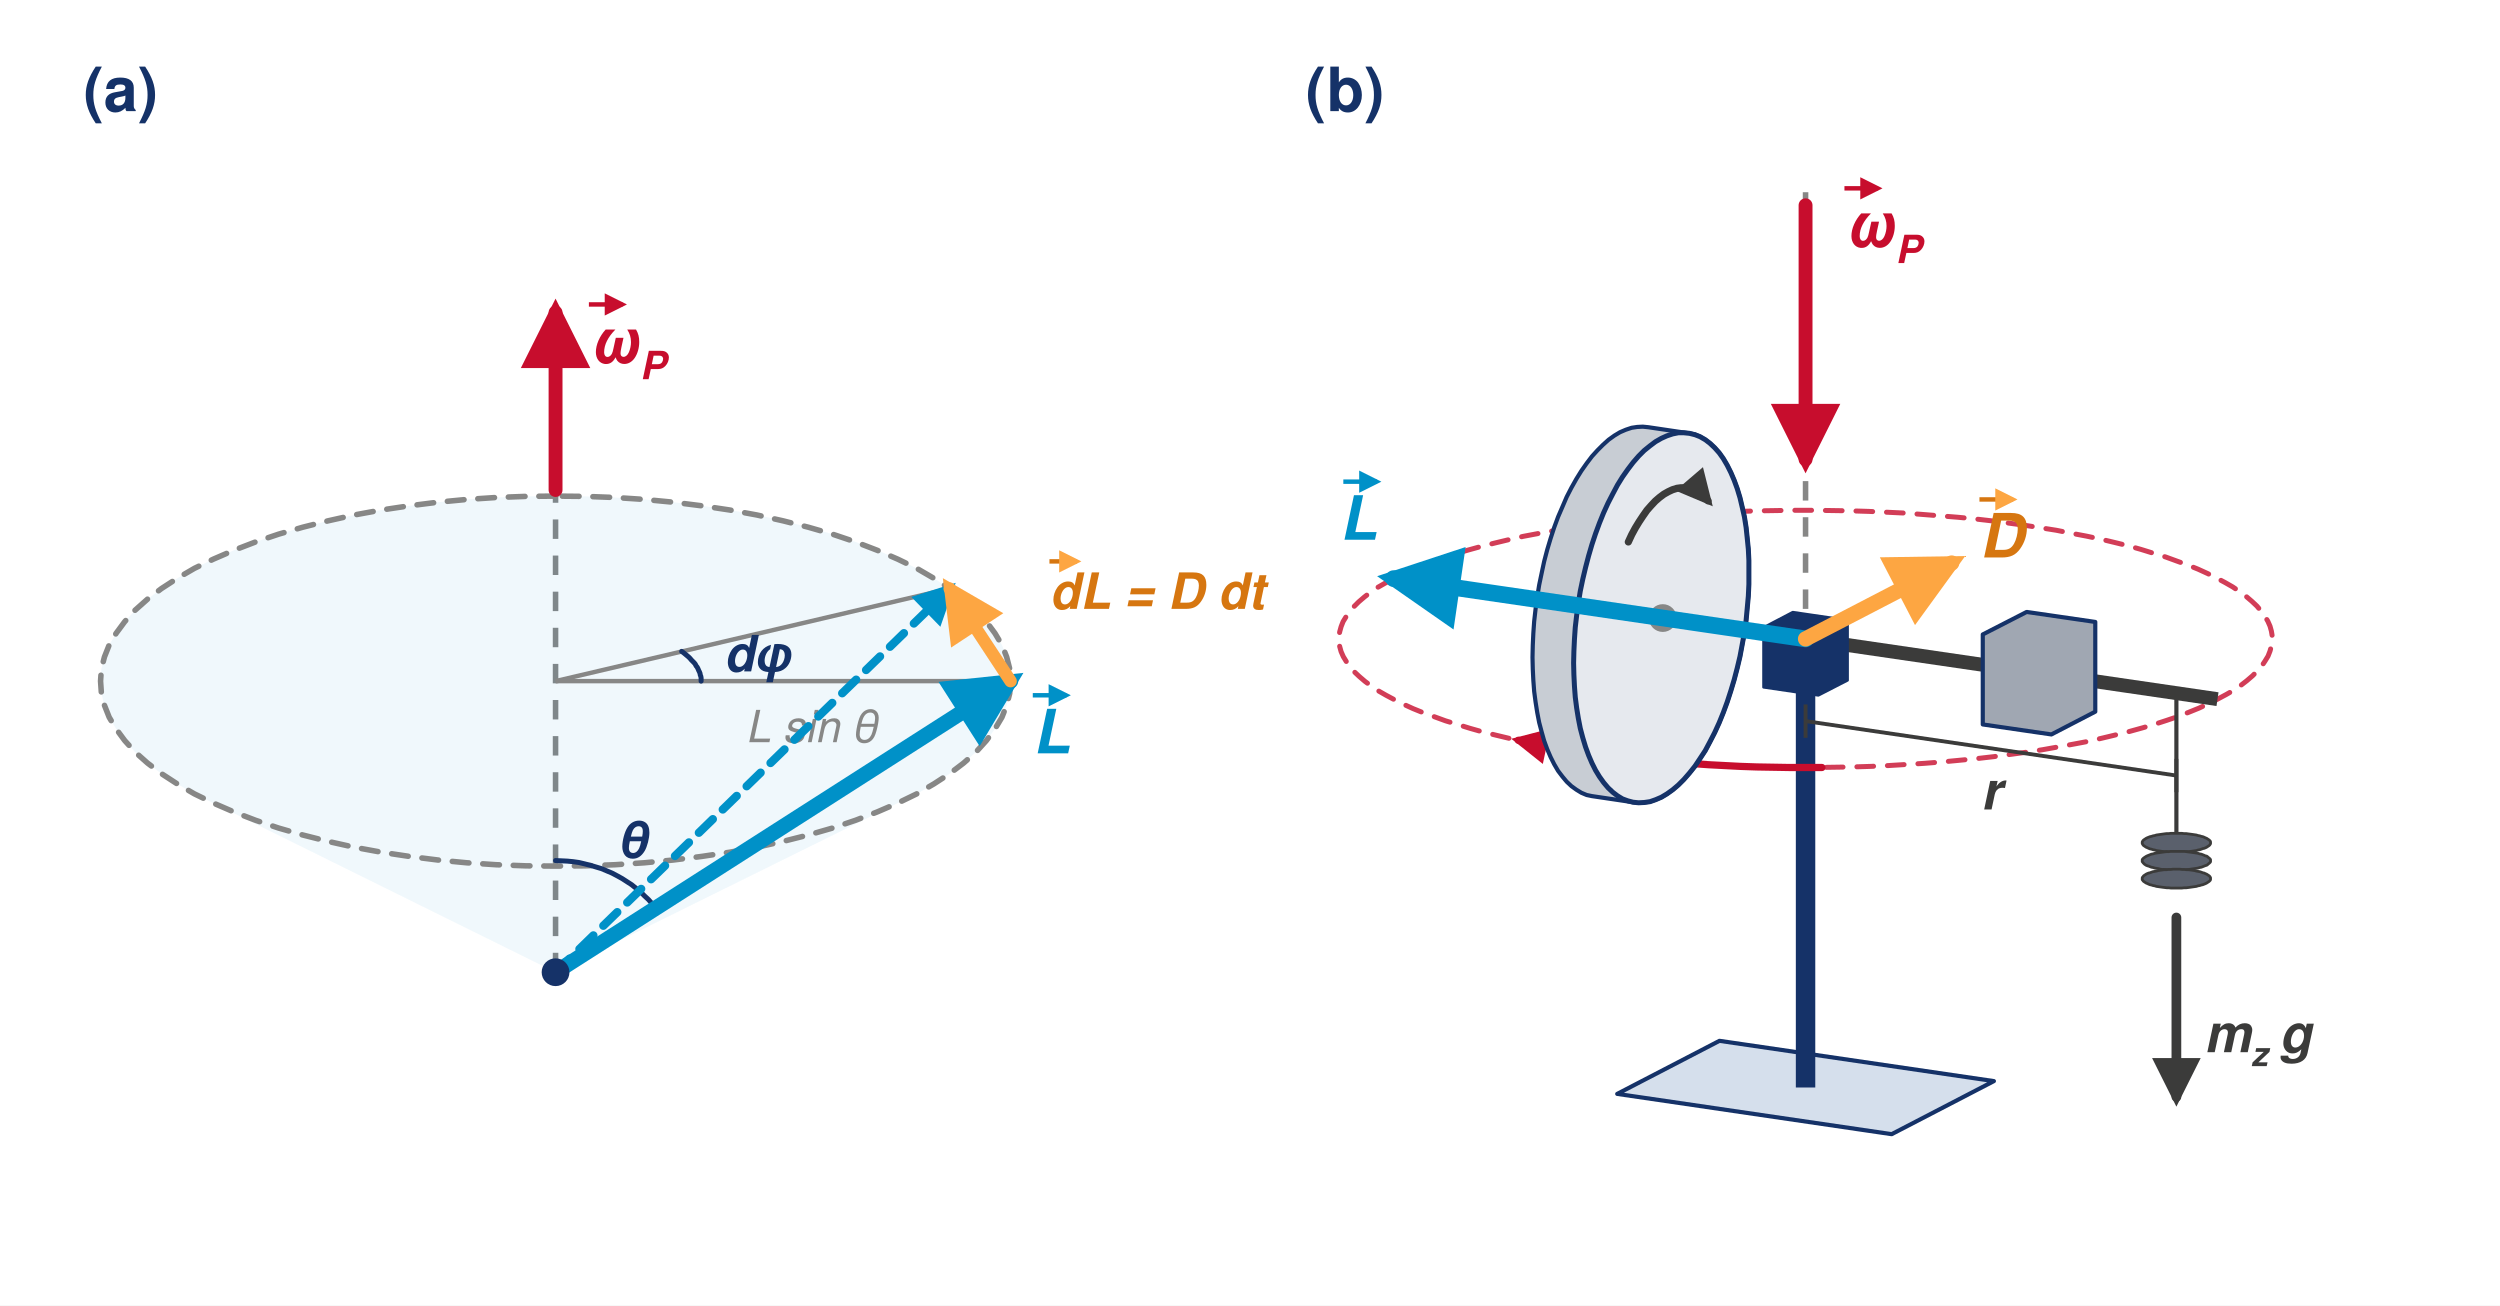
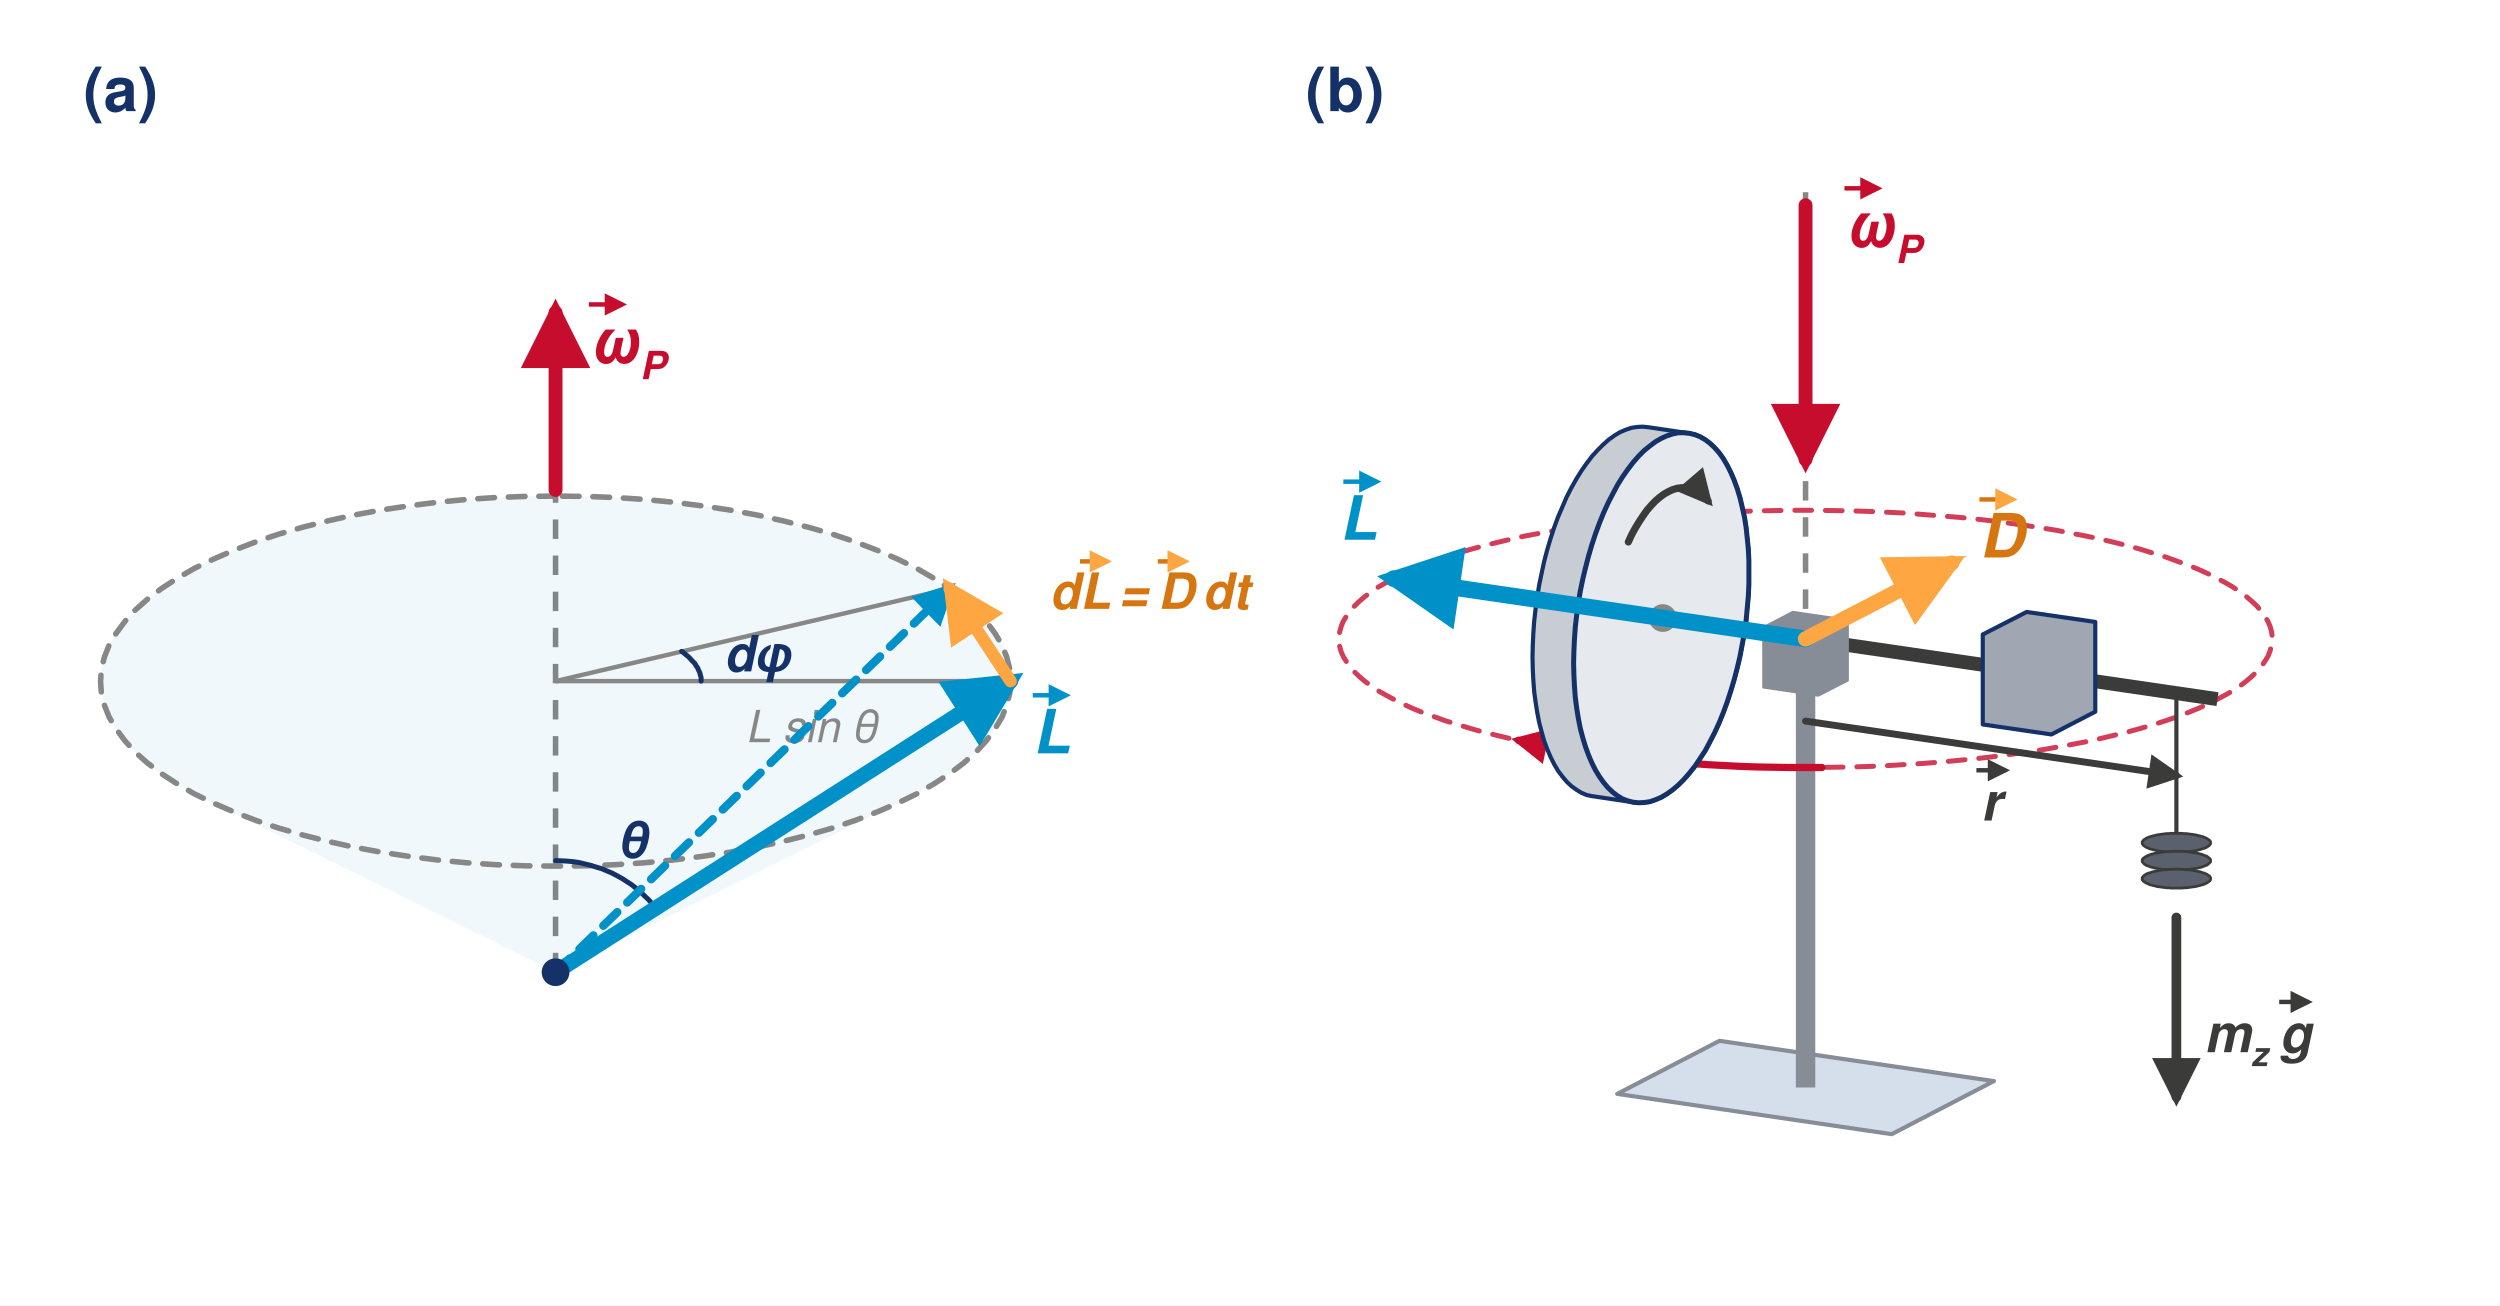
<svg xmlns="http://www.w3.org/2000/svg" viewBox="0 0 900 470" width="900" height="470">
  <defs>
    <marker id="arr-navy" viewBox="0 0 10 10" refX="8" refY="5" markerWidth="5" markerHeight="5" orient="auto-start-reverse">
      <path d="M0,0 L10,5 L0,10 z" fill="rgb(21,50,104)" />
    </marker>
    <marker id="arr-L" viewBox="0 0 10 10" refX="8" refY="5" markerWidth="5" markerHeight="5" orient="auto-start-reverse">
      <path d="M0,0 L10,5 L0,10 z" fill="rgb(0,145,200)" />
    </marker>
    <marker id="arr-D" viewBox="0 0 10 10" refX="8" refY="5" markerWidth="5" markerHeight="5" orient="auto-start-reverse">
      <path d="M0,0 L10,5 L0,10 z" fill="rgb(253,166,66)" />
    </marker>
    <marker id="arr-P" viewBox="0 0 10 10" refX="8" refY="5" markerWidth="5" markerHeight="5" orient="auto-start-reverse">
      <path d="M0,0 L10,5 L0,10 z" fill="rgb(199,13,45)" />
    </marker>
    <marker id="arr-graph" viewBox="0 0 10 10" refX="8" refY="5" markerWidth="5" markerHeight="5" orient="auto-start-reverse">
      <path d="M0,0 L10,5 L0,10 z" fill="rgb(59,59,58)" />
    </marker>
    <marker id="arr-grey" viewBox="0 0 10 10" refX="8" refY="5" markerWidth="5" markerHeight="5" orient="auto-start-reverse">
      <path d="M0,0 L10,5 L0,10 z" fill="rgb(135,135,134)" />
    </marker>
  </defs>
  <rect width="900" height="470" fill="white" />
  <text x="30.0" y="40.0" fill="rgb(21,50,104)" font-size="22" font-style="normal" font-weight="bold" text-anchor="start" font-family="Helvetica, Arial, sans-serif">(a)</text>
  <line x1="200.0" y1="350.0" x2="200.0" y2="121.6" stroke="rgb(135,135,134)" stroke-width="2" stroke-dasharray="7 6" />
  <polygon points="36.2,245.2 36.5,240.8 37.6,236.5 39.3,232.2 41.8,228.0 44.9,223.8 48.6,219.7 53.1,215.7 58.1,211.9 63.8,208.2 70.0,204.6 76.8,201.3 84.2,198.1 92.0,195.1 100.3,192.3 109.0,189.8 118.1,187.5 127.5,185.4 137.3,183.6 147.3,182.1 157.6,180.8 168.0,179.8 178.6,179.1 189.3,178.7 200.0,178.6 210.7,178.7 221.4,179.1 232.0,179.8 242.4,180.8 252.7,182.1 262.7,183.6 272.5,185.4 281.9,187.5 291.0,189.8 299.7,192.3 308.0,195.1 315.9,198.1 323.2,201.3 330.0,204.6 336.2,208.2 341.9,211.9 346.9,215.7 351.4,219.7 355.1,223.8 358.2,228.0 360.7,232.2 362.4,236.5 363.5,240.8 363.8,245.2 363.5,249.6 362.4,253.9 360.7,258.2 358.2,262.4 355.1,266.6 351.4,270.7 346.9,274.7 341.9,278.5 336.2,282.2 330.0,285.8 323.2,289.1 200.0,350.0 76.8,289.1 70.0,285.8 63.8,282.2 58.1,278.5 53.1,274.7 48.6,270.7 44.9,266.6 41.8,262.4 39.3,258.2 37.6,253.9 36.5,249.6" fill="rgb(0,145,200)" fill-opacity="0.06" stroke="none" stroke-width="1.5" stroke-linejoin="round" />
  <polyline points="200.0,178.6 189.3,178.7 178.6,179.1 168.0,179.8 157.6,180.8 147.3,182.1 137.3,183.6 127.5,185.4 118.1,187.5 109.0,189.8 100.3,192.3 92.0,195.1 84.2,198.1 76.8,201.3 70.0,204.6 63.8,208.2 58.1,211.9 53.1,215.7 48.6,219.7 44.9,223.8 41.8,228.0 39.3,232.2 37.6,236.5 36.5,240.8 36.2,245.2 36.5,249.6 37.6,253.9 39.3,258.2 41.8,262.4 44.9,266.6 48.6,270.7 53.1,274.7 58.1,278.5 63.8,282.2 70.0,285.8 76.8,289.1 84.2,292.3 92.0,295.3 100.3,298.1 109.0,300.6 118.1,302.9 127.5,305.0 137.3,306.8 147.3,308.3 157.6,309.6 168.0,310.6 178.6,311.3 189.3,311.7 200.0,311.8 210.7,311.7 221.4,311.3 232.0,310.6 242.4,309.6 252.7,308.3 262.7,306.8 272.5,305.0 281.9,302.9 291.0,300.6 299.7,298.1 308.0,295.3 315.8,292.3 323.2,289.1 330.0,285.8 336.2,282.2 341.9,278.5 346.9,274.7 351.4,270.7 355.1,266.6 358.2,262.4 360.7,258.2 362.4,253.9 363.5,249.6 363.8,245.2 363.5,240.8 362.4,236.5 360.7,232.2 358.2,228.0 355.1,223.8 351.4,219.7 346.9,215.7 341.9,211.9 336.2,208.2 330.0,204.6 323.2,201.3 315.8,198.1 308.0,195.1 299.7,192.3 291.0,189.8 281.9,187.5 272.5,185.4 262.7,183.6 252.7,182.1 242.4,180.8 232.0,179.8 221.4,179.1 210.7,178.7 200.0,178.6" fill="none" stroke="rgb(135,135,134)" stroke-width="2" stroke-dasharray="6 5" stroke-linejoin="round" stroke-linecap="round" opacity="1" />
  <line x1="200.0" y1="245.2" x2="363.8" y2="245.2" stroke="rgb(135,135,134)" stroke-width="1.6" />
  <line x1="200.0" y1="245.2" x2="341.9" y2="211.9" stroke="rgb(135,135,134)" stroke-width="1.6" />
  <polyline points="252.4,245.2 252.4,244.6 252.4,244.1 252.3,243.5 252.1,243.0 252.0,242.4 251.8,241.9 251.5,241.3 251.3,240.8 251.0,240.2 250.6,239.7 250.3,239.1 249.9,238.6 249.4,238.1 248.9,237.6 248.4,237.0 247.9,236.5 247.3,236.0 246.7,235.5 246.1,235.0 245.4,234.5" fill="none" stroke="rgb(21,50,104)" stroke-width="1.8" stroke-linejoin="round" stroke-linecap="round" opacity="1" />
  <text x="260.6" y="241.7" fill="rgb(21,50,104)" font-size="18" font-style="italic" font-weight="bold" text-anchor="start" font-family="Helvetica, Arial, sans-serif">dφ</text>
  <text x="291.9" y="267.2" fill="rgb(135,135,134)" font-size="16" font-style="italic" font-weight="normal" text-anchor="middle" font-family="Helvetica, Arial, sans-serif">L sin θ</text>
  <polyline points="200.0,309.8 202.1,309.9 204.2,310.0 206.3,310.2 208.4,310.5 210.5,311.0 212.5,311.5 214.5,312.1 216.5,312.7 218.4,313.5 220.3,314.3 222.2,315.3 224.0,316.3 225.7,317.4 227.4,318.5 229.0,319.8 230.6,321.1 232.0,322.5 233.5,323.9 234.8,325.4 236.0,326.9" fill="none" stroke="rgb(21,50,104)" stroke-width="1.8" stroke-linejoin="round" stroke-linecap="round" opacity="1" />
  <text x="222.5" y="308.7" fill="rgb(21,50,104)" font-size="18" font-style="italic" font-weight="bold" text-anchor="start" font-family="Helvetica, Arial, sans-serif">θ</text>
  <line x1="200.0" y1="350.0" x2="341.9" y2="211.9" stroke="rgb(0,145,200)" stroke-width="3" stroke-dasharray="7 5" stroke-linecap="round" marker-end="url(#arr-L)" />
  <line x1="200.0" y1="350.0" x2="363.8" y2="245.2" stroke="rgb(0,145,200)" stroke-width="5.5" stroke-linecap="round" marker-end="url(#arr-L)" />
  <text x="371.8" y="271.2" fill="rgb(0,145,200)" font-size="22" font-style="italic" font-weight="bold" text-anchor="start" font-family="Helvetica, Arial, sans-serif">L</text>
  <line x1="371.8" y1="250.3" x2="383.9" y2="250.3" stroke="rgb(0,145,200)" stroke-width="1.6" marker-end="url(#arr-L)" />
  <line x1="363.8" y1="245.2" x2="341.9" y2="211.9" stroke="rgb(253,166,66)" stroke-width="4.5" stroke-linecap="round" marker-end="url(#arr-D)" />
-   <text x="377.8" y="219.2" fill="rgb(214,118,16)" font-size="18" font-style="italic" font-weight="bold" text-anchor="start" font-family="Helvetica, Arial, sans-serif">dL = D dt</text>
-   <line x1="377.8" y1="202.1" x2="387.7" y2="202.1" stroke="rgb(214,118,16)" stroke-width="1.6" marker-end="url(#arr-D)" />
+   <text x="377.8" y="219.2" fill="rgb(214,118,16)" font-size="18" font-style="italic" font-weight="bold" text-anchor="start" font-family="Helvetica, Arial, sans-serif">d</text>
+   <text x="388.8" y="219.2" fill="rgb(214,118,16)" font-size="18" font-style="italic" font-weight="bold" text-anchor="start" font-family="Helvetica, Arial, sans-serif">L</text>
+   <line x1="388.8" y1="202.1" x2="398.7" y2="202.1" stroke="rgb(214,118,16)" stroke-width="1.6" marker-end="url(#arr-D)" />
+   <text x="402.8" y="219.2" fill="rgb(214,118,16)" font-size="18" font-style="italic" font-weight="bold" text-anchor="start" font-family="Helvetica, Arial, sans-serif">=</text>
+   <text x="416.8" y="219.2" fill="rgb(214,118,16)" font-size="18" font-style="italic" font-weight="bold" text-anchor="start" font-family="Helvetica, Arial, sans-serif">D</text>
+   <line x1="416.8" y1="202.1" x2="426.7" y2="202.1" stroke="rgb(214,118,16)" stroke-width="1.6" marker-end="url(#arr-D)" />
+   <text x="432.8" y="219.2" fill="rgb(214,118,16)" font-size="18" font-style="italic" font-weight="bold" text-anchor="start" font-family="Helvetica, Arial, sans-serif">dt</text>
  <line x1="200.0" y1="176.4" x2="200.0" y2="112.5" stroke="rgb(199,13,45)" stroke-width="5" stroke-linecap="round" marker-end="url(#arr-P)" />
  <text x="212.0" y="130.5" fill="rgb(199,13,45)" font-size="22" font-style="italic" font-weight="bold" text-anchor="start" font-family="Helvetica, Arial, sans-serif">ω<tspan font-size="14" dy="6">P</tspan>
  </text>
  <line x1="212.0" y1="109.6" x2="224.1" y2="109.6" stroke="rgb(199,13,45)" stroke-width="1.6" marker-end="url(#arr-P)" />
  <circle cx="200.0" cy="350.0" r="5" fill="rgb(21,50,104)" />
  <text x="470.0" y="40.0" fill="rgb(21,50,104)" font-size="22" font-style="normal" font-weight="bold" text-anchor="start" font-family="Helvetica, Arial, sans-serif">(b)</text>
-   <polygon points="582.2,393.8 681.0,408.3 717.8,389.2 619.0,374.7" fill="rgb(213,223,236)" fill-opacity="1" stroke="rgb(21,50,104)" stroke-width="1.5" stroke-linejoin="round" />
-   <line x1="650.0" y1="391.5" x2="650.0" y2="240.8" stroke="rgb(21,50,104)" stroke-width="7" />
+   <polygon points="582.2,393.8 681.0,408.3 717.8,389.2 619.0,374.7" fill="rgb(213,223,236)" fill-opacity="1" stroke="rgb(135,141,150)" stroke-width="1.5" stroke-linejoin="round" />
+   <line x1="650.0" y1="391.5" x2="650.0" y2="240.8" stroke="rgb(135,141,150)" stroke-width="7" />
  <polyline points="728.9,189.1 723.0,188.3 717.0,187.5 710.9,186.8 704.7,186.2 698.4,185.7 692.1,185.2 685.6,184.7 679.2,184.4 672.7,184.1 666.1,183.9 659.5,183.8 652.9,183.7 646.3,183.7 639.7,183.8 633.2,183.9 626.6,184.1 620.1,184.4 613.6,184.8 607.2,185.2 600.9,185.7 594.6,186.3 588.4,186.9 582.3,187.6 576.4,188.4 570.5,189.2 564.7,190.1 559.1,191.1 553.6,192.1 548.3,193.1 543.1,194.3 538.1,195.5 533.3,196.7 528.6,198.0 524.2,199.3 519.9,200.7 515.8,202.1 512.0,203.6 508.3,205.1 504.9,206.7 501.7,208.3 498.7,209.9 495.9,211.5 493.4,213.2 491.2,214.9 489.1,216.7 487.4,218.4 485.8,220.2 484.6,222.0 483.5,223.8 482.8,225.6 482.3,227.4 482.0,229.2 482.0,231.0 482.3,232.8 482.8,234.6 483.6,236.4 484.7,238.2 486.0,240.0 487.5,241.8 489.3,243.5 491.4,245.3 493.7,247.0 496.2,248.7 499.0,250.3 502.0,251.9 505.2,253.5 508.7,255.1 512.4,256.6 516.3,258.0 520.4,259.5 524.7,260.8 529.2,262.2 533.8,263.5 538.7,264.7 543.7,265.9 548.9,267.0 554.2,268.0 559.7,269.1 565.4,270.0 571.1,270.9 577.0,271.7 583.0,272.5 589.1,273.2 595.3,273.8 601.6,274.3 607.9,274.8 614.4,275.3 620.8,275.6 627.3,275.9 633.9,276.1 640.5,276.2 647.1,276.3 653.7,276.3 660.3,276.2 666.8,276.1 673.4,275.9 679.9,275.6 686.4,275.2 692.8,274.8 699.1,274.3 705.4,273.7 711.6,273.1 717.7,272.4 723.6,271.6 729.5,270.8 735.3,269.9 740.9,268.9 746.4,267.9 751.7,266.9 756.9,265.7 761.9,264.5 766.7,263.3 771.4,262.0 775.8,260.7 780.1,259.3 784.2,257.9 788.0,256.4 791.7,254.9 795.1,253.3 798.3,251.7 801.3,250.1 804.1,248.5 806.6,246.8 808.8,245.1 810.9,243.3 812.6,241.6 814.2,239.8 815.4,238.0 816.5,236.2 817.2,234.4 817.7,232.6 818.0,230.8 818.0,229.0 817.7,227.2 817.2,225.4 816.4,223.6 815.3,221.8 814.0,220.0 812.5,218.2 810.7,216.5 808.6,214.7 806.3,213.0 803.8,211.3 801.0,209.7 798.0,208.1 794.8,206.5 791.3,204.9 787.6,203.4 783.7,202.0 779.6,200.5 775.3,199.2 770.8,197.8 766.2,196.5 761.3,195.3 756.3,194.1 751.1,193.0 745.8,192.0 740.3,190.9 734.6,190.0 728.9,189.1" fill="none" stroke="rgb(199,13,45)" stroke-width="1.8" stroke-dasharray="6 5" stroke-linejoin="round" stroke-linecap="round" opacity="0.8" />
  <polyline points="655.9,276.3 650.0,276.3 644.1,276.3 638.3,276.2 632.4,276.1 626.6,275.9 620.8,275.6 615.1,275.3 609.4,274.9 603.7,274.5 598.1,274.0 592.5,273.5 587.1,272.9 581.7,272.3 576.4,271.6 571.1,270.9 566.0,270.1 561.0,269.3 556.1,268.4 551.3,267.5 546.6,266.5" fill="none" stroke="rgb(199,13,45)" stroke-width="2.6" marker-end="url(#arr-P)" stroke-linejoin="round" stroke-linecap="round" opacity="1" />
  <polygon points="551.7,236.6 551.8,232.3 552.0,228.0 552.3,223.7 552.8,219.3 553.4,214.9 554.1,210.6 555.0,206.3 555.9,202.1 557.0,197.9 558.2,193.9 559.5,189.9 560.9,186.1 562.5,182.4 564.0,178.9 565.7,175.6 567.5,172.4 569.3,169.5 571.2,166.8 573.1,164.3 575.1,162.1 577.1,160.1 579.1,158.3 581.2,156.8 583.2,155.6 585.3,154.7 587.4,154.0 589.4,153.7 591.4,153.6 593.4,153.8 608.2,156.0 610.2,156.4 612.0,157.2 613.9,158.3 615.6,159.6 617.3,161.2 618.9,163.0 620.4,165.2 621.8,167.5 623.1,170.1 624.3,172.9 625.4,175.9 626.4,179.2 627.2,182.6 628.0,186.1 628.6,189.9 629.0,193.8 629.4,197.7 629.6,201.8 629.6,206.0 629.6,210.3 629.4,214.6 629.0,218.9 628.6,223.3 628.0,227.7 627.2,232.0 626.4,236.3 625.4,240.5 624.3,244.7 623.1,248.7 621.8,252.7 620.4,256.5 618.9,260.2 617.3,263.7 615.6,267.0 613.9,270.2 612.0,273.1 610.2,275.8 608.2,278.3 606.2,280.6 604.2,282.6 602.2,284.3 600.1,285.8 598.1,287.0 596.0,287.9 594.0,288.6 591.9,288.9 589.9,289.0 587.9,288.8 573.1,286.6 571.2,286.2 569.3,285.4 567.5,284.3 565.7,283.0 564.0,281.4 562.5,279.6 560.9,277.5 559.5,275.1 558.2,272.5 557.0,269.7 555.9,266.7 555.0,263.5 554.1,260.1 553.4,256.5 552.8,252.7 552.3,248.9 552.0,244.9 551.8,240.8" fill="rgb(200,205,212)" fill-opacity="1" stroke="rgb(21,50,104)" stroke-width="1.5" stroke-linejoin="round" />
  <polygon points="566.5,238.7 566.6,242.9 566.8,247.0 567.1,251.0 567.6,254.9 568.2,258.6 568.9,262.2 569.8,265.6 570.8,268.9 571.9,271.9 573.1,274.7 574.4,277.3 575.8,279.6 577.3,281.7 578.9,283.6 580.6,285.2 582.3,286.5 584.1,287.6 586.0,288.3 587.9,288.8 589.9,289.0 591.9,288.9 594.0,288.6 596.0,287.9 598.1,287.0 600.1,285.8 602.2,284.3 604.2,282.6 606.2,280.6 608.2,278.3 610.2,275.8 612.0,273.1 613.9,270.2 615.6,267.0 617.3,263.7 618.9,260.2 620.4,256.5 621.8,252.7 623.1,248.7 624.3,244.7 625.4,240.5 626.4,236.3 627.2,232.0 628.0,227.7 628.6,223.3 629.0,219.0 629.4,214.6 629.6,210.3 629.6,206.0 629.6,201.8 629.4,197.7 629.0,193.7 628.6,189.9 628.0,186.1 627.2,182.6 626.4,179.2 625.4,175.9 624.3,172.9 623.1,170.1 621.8,167.5 620.4,165.1 618.9,163.0 617.3,161.2 615.6,159.6 613.9,158.3 612.0,157.2 610.2,156.5 608.2,156.0 606.2,155.8 604.2,155.8 602.2,156.2 600.1,156.9 598.1,157.8 596.0,159.0 594.0,160.5 591.9,162.2 589.9,164.2 587.9,166.5 586.0,169.0 584.1,171.7 582.3,174.6 580.6,177.8 578.9,181.1 577.3,184.6 575.8,188.3 574.4,192.1 573.1,196.0 571.9,200.1 570.8,204.3 569.8,208.5 568.9,212.8 568.2,217.1 567.6,221.5 567.1,225.8 566.8,230.2 566.6,234.5 566.5,238.7" fill="rgb(230,233,238)" fill-opacity="1" stroke="rgb(21,50,104)" stroke-width="1.8" stroke-linejoin="round" />
  <circle cx="598.6" cy="222.5" r="5" fill="rgb(135,135,134)" />
  <polyline points="586.2,195.1 587.4,192.5 588.7,190.1 590.1,187.8 591.5,185.7 592.9,183.7 594.4,182.0 595.9,180.4 597.4,179.1 599.0,177.9 600.6,177.0 602.1,176.3 603.7,175.8 605.2,175.6 606.7,175.6 608.2,175.8 609.6,176.2 611.0,176.9 612.4,177.8 613.7,178.9 614.9,180.3" fill="none" stroke="rgb(59,59,58)" stroke-width="2.6" marker-end="url(#arr-graph)" stroke-linejoin="round" stroke-linecap="round" opacity="1" />
  <line x1="565.9" y1="217.7" x2="798.3" y2="251.7" stroke="rgb(59,59,58)" stroke-width="5" />
  <polygon points="713.8,228.4 729.6,220.3 754.3,223.9 754.3,256.2 738.5,264.4 713.8,260.8" fill="rgb(160,167,178)" fill-opacity="1" stroke="rgb(21,50,104)" stroke-width="1.5" stroke-linejoin="round" />
-   <polygon points="634.9,225.9 645.4,220.4 665.1,223.3 665.1,244.9 654.6,250.3 634.9,247.4" fill="rgb(21,50,104)" fill-opacity="1" stroke="rgb(21,50,104)" stroke-width="1" stroke-linejoin="round" />
+   <polygon points="634.9,225.9 645.4,220.4 665.1,223.3 665.1,244.9 654.6,250.3 634.9,247.4" fill="rgb(135,141,150)" fill-opacity="1" stroke="rgb(135,141,150)" stroke-width="1" stroke-linejoin="round" />
  <line x1="783.5" y1="249.6" x2="783.5" y2="303.4" stroke="rgb(59,59,58)" stroke-width="1.5" />
  <polygon points="789.3,300.4 788.6,300.3 787.8,300.2 787.1,300.1 786.3,300.1 785.5,300.0 784.7,300.0 783.9,300.0 783.1,300.0 782.3,300.0 781.5,300.0 780.7,300.1 779.9,300.1 779.1,300.2 778.4,300.3 777.7,300.4 777.0,300.5 776.3,300.6 775.7,300.8 775.1,300.9 774.5,301.1 774.0,301.2 773.5,301.4 773.0,301.6 772.6,301.8 772.3,302.0 772.0,302.2 771.7,302.4 771.5,302.6 771.3,302.9 771.2,303.1 771.2,303.3 771.2,303.5 771.2,303.7 771.4,304.0 771.5,304.2 771.7,304.4 772.0,304.6 772.3,304.8 772.6,305.0 773.1,305.2 773.5,305.4 774.0,305.6 774.5,305.7 775.1,305.9 775.7,306.0 776.3,306.2 777.0,306.3 777.7,306.4 778.4,306.5 779.2,306.6 780.0,306.6 780.7,306.7 781.5,306.7 782.3,306.8 783.1,306.8 783.9,306.8 784.7,306.8 785.5,306.7 786.3,306.7 787.1,306.6 787.9,306.6 788.6,306.5 789.3,306.4 790.0,306.3 790.7,306.2 791.3,306.0 791.9,305.9 792.5,305.7 793.0,305.5 793.5,305.4 794.0,305.2 794.4,305.0 794.7,304.8 795.0,304.6 795.3,304.4 795.5,304.2 795.7,303.9 795.8,303.7 795.8,303.5 795.8,303.3 795.8,303.1 795.7,302.8 795.5,302.6 795.3,302.4 795.0,302.2 794.7,302.0 794.4,301.8 793.9,301.6 793.5,301.4 793.0,301.2 792.5,301.1 791.9,300.9 791.3,300.8 790.7,300.6 790.0,300.5 789.3,300.4" fill="rgb(90,96,108)" fill-opacity="1" stroke="rgb(59,59,58)" stroke-width="1" stroke-linejoin="round" />
  <polygon points="789.3,306.9 788.6,306.8 787.8,306.7 787.1,306.6 786.3,306.5 785.5,306.5 784.7,306.5 783.9,306.5 783.1,306.5 782.3,306.5 781.5,306.5 780.7,306.6 779.9,306.6 779.1,306.7 778.4,306.8 777.7,306.9 777.0,307.0 776.3,307.1 775.7,307.2 775.1,307.4 774.5,307.5 774.0,307.7 773.5,307.9 773.0,308.1 772.6,308.3 772.3,308.5 772.0,308.7 771.7,308.9 771.5,309.1 771.3,309.3 771.2,309.5 771.2,309.8 771.2,310.0 771.2,310.2 771.4,310.4 771.5,310.6 771.7,310.8 772.0,311.1 772.3,311.3 772.6,311.5 773.1,311.7 773.5,311.8 774.0,312.0 774.5,312.2 775.1,312.3 775.7,312.5 776.3,312.6 777.0,312.7 777.7,312.9 778.4,313.0 779.2,313.0 780.0,313.1 780.7,313.2 781.5,313.2 782.3,313.2 783.1,313.3 783.9,313.2 784.7,313.2 785.5,313.2 786.3,313.2 787.1,313.1 787.9,313.0 788.6,312.9 789.3,312.8 790.0,312.7 790.7,312.6 791.3,312.5 791.9,312.3 792.5,312.2 793.0,312.0 793.5,311.8 794.0,311.6 794.4,311.5 794.7,311.3 795.0,311.0 795.3,310.8 795.5,310.6 795.7,310.4 795.8,310.2 795.8,310.0 795.8,309.7 795.8,309.5 795.7,309.3 795.5,309.1 795.3,308.9 795.0,308.7 794.7,308.4 794.4,308.2 793.9,308.1 793.5,307.9 793.0,307.7 792.5,307.5 791.9,307.4 791.3,307.2 790.7,307.1 790.0,307.0 789.3,306.9" fill="rgb(90,96,108)" fill-opacity="1" stroke="rgb(59,59,58)" stroke-width="1" stroke-linejoin="round" />
  <polygon points="789.3,313.3 788.6,313.2 787.8,313.1 787.1,313.1 786.3,313.0 785.5,313.0 784.7,312.9 783.9,312.9 783.1,312.9 782.3,312.9 781.5,313.0 780.7,313.0 779.9,313.1 779.1,313.1 778.4,313.2 777.7,313.3 777.0,313.4 776.3,313.6 775.7,313.7 775.1,313.8 774.5,314.0 774.0,314.2 773.5,314.3 773.0,314.5 772.6,314.7 772.3,314.9 772.0,315.1 771.7,315.3 771.5,315.6 771.3,315.8 771.2,316.0 771.2,316.2 771.2,316.4 771.2,316.7 771.4,316.9 771.5,317.1 771.7,317.3 772.0,317.5 772.3,317.7 772.6,317.9 773.1,318.1 773.5,318.3 774.0,318.5 774.5,318.6 775.1,318.8 775.7,318.9 776.3,319.1 777.0,319.2 777.7,319.3 778.4,319.4 779.2,319.5 780.0,319.6 780.7,319.6 781.5,319.7 782.3,319.7 783.1,319.7 783.9,319.7 784.7,319.7 785.5,319.7 786.3,319.6 787.1,319.6 787.9,319.5 788.6,319.4 789.3,319.3 790.0,319.2 790.7,319.1 791.3,318.9 791.9,318.8 792.5,318.6 793.0,318.5 793.5,318.3 794.0,318.1 794.4,317.9 794.7,317.7 795.0,317.5 795.3,317.3 795.5,317.1 795.7,316.9 795.8,316.6 795.8,316.4 795.8,316.2 795.8,316.0 795.7,315.8 795.5,315.5 795.3,315.3 795.0,315.1 794.7,314.9 794.4,314.7 793.9,314.5 793.5,314.3 793.0,314.2 792.5,314.0 791.9,313.8 791.3,313.7 790.7,313.6 790.0,313.4 789.3,313.3" fill="rgb(90,96,108)" fill-opacity="1" stroke="rgb(59,59,58)" stroke-width="1" stroke-linejoin="round" />
  <line x1="783.5" y1="330.3" x2="783.5" y2="394.9" stroke="rgb(59,59,58)" stroke-width="3.5" stroke-linecap="round" marker-end="url(#arr-graph)" />
  <text x="793.5" y="378.8" fill="rgb(59,59,58)" font-size="19" font-style="italic" font-weight="bold" text-anchor="start" font-family="Helvetica, Arial, sans-serif">m<tspan font-size="12" dy="5">z</tspan>
  </text>
  <text x="820.5" y="378.8" fill="rgb(59,59,58)" font-size="19" font-style="italic" font-weight="bold" text-anchor="start" font-family="Helvetica, Arial, sans-serif">g</text>
-   <line x1="650.0" y1="259.6" x2="783.5" y2="279.2" stroke="rgb(59,59,58)" stroke-width="1.4" />
-   <line x1="650.0" y1="253.6" x2="650.0" y2="265.6" stroke="rgb(59,59,58)" stroke-width="1.4" />
-   <line x1="783.5" y1="273.2" x2="783.5" y2="285.2" stroke="rgb(59,59,58)" stroke-width="1.4" />
-   <text x="716.8" y="291.4" fill="rgb(59,59,58)" font-size="19" font-style="italic" font-weight="bold" text-anchor="middle" font-family="Helvetica, Arial, sans-serif">r</text>
+   <line x1="820.5" y1="360.7" x2="831.0" y2="360.7" stroke="rgb(59,59,58)" stroke-width="1.6" marker-end="url(#arr-graph)" />
+   <line x1="650.0" y1="259.6" x2="783.5" y2="279.2" stroke="rgb(59,59,58)" stroke-width="2.5" stroke-linecap="round" marker-end="url(#arr-graph)" />
+   <text x="716.8" y="295.4" fill="rgb(59,59,58)" font-size="19" font-style="italic" font-weight="bold" text-anchor="middle" font-family="Helvetica, Arial, sans-serif">r</text>
+   <line x1="711.5" y1="277.3" x2="722.0" y2="277.3" stroke="rgb(59,59,58)" stroke-width="1.6" marker-end="url(#arr-graph)" />
  <line x1="650.0" y1="219.2" x2="650.0" y2="68.5" stroke="rgb(135,135,134)" stroke-width="2" stroke-dasharray="7 6" />
  <line x1="650.0" y1="73.9" x2="650.0" y2="165.4" stroke="rgb(199,13,45)" stroke-width="5" stroke-linecap="round" marker-end="url(#arr-P)" />
  <text x="664.0" y="88.7" fill="rgb(199,13,45)" font-size="22" font-style="italic" font-weight="bold" text-anchor="start" font-family="Helvetica, Arial, sans-serif">ω<tspan font-size="14" dy="6">P</tspan>
  </text>
  <line x1="664.0" y1="67.8" x2="676.1" y2="67.8" stroke="rgb(199,13,45)" stroke-width="1.6" marker-end="url(#arr-P)" />
  <line x1="650.0" y1="230.0" x2="501.7" y2="208.3" stroke="rgb(0,145,200)" stroke-width="6" stroke-linecap="round" marker-end="url(#arr-L)" />
  <text x="495.7" y="194.3" fill="rgb(0,145,200)" font-size="22" font-style="italic" font-weight="bold" text-anchor="end" font-family="Helvetica, Arial, sans-serif">L</text>
  <line x1="483.6" y1="173.4" x2="495.7" y2="173.4" stroke="rgb(0,145,200)" stroke-width="1.6" marker-end="url(#arr-L)" />
  <line x1="650.0" y1="230.0" x2="702.6" y2="202.7" stroke="rgb(253,166,66)" stroke-width="5.5" stroke-linecap="round" marker-end="url(#arr-D)" />
  <text x="712.6" y="200.7" fill="rgb(214,118,16)" font-size="22" font-style="italic" font-weight="bold" text-anchor="start" font-family="Helvetica, Arial, sans-serif">D</text>
  <line x1="712.6" y1="179.8" x2="724.7" y2="179.8" stroke="rgb(214,118,16)" stroke-width="1.6" marker-end="url(#arr-D)" />
</svg>
